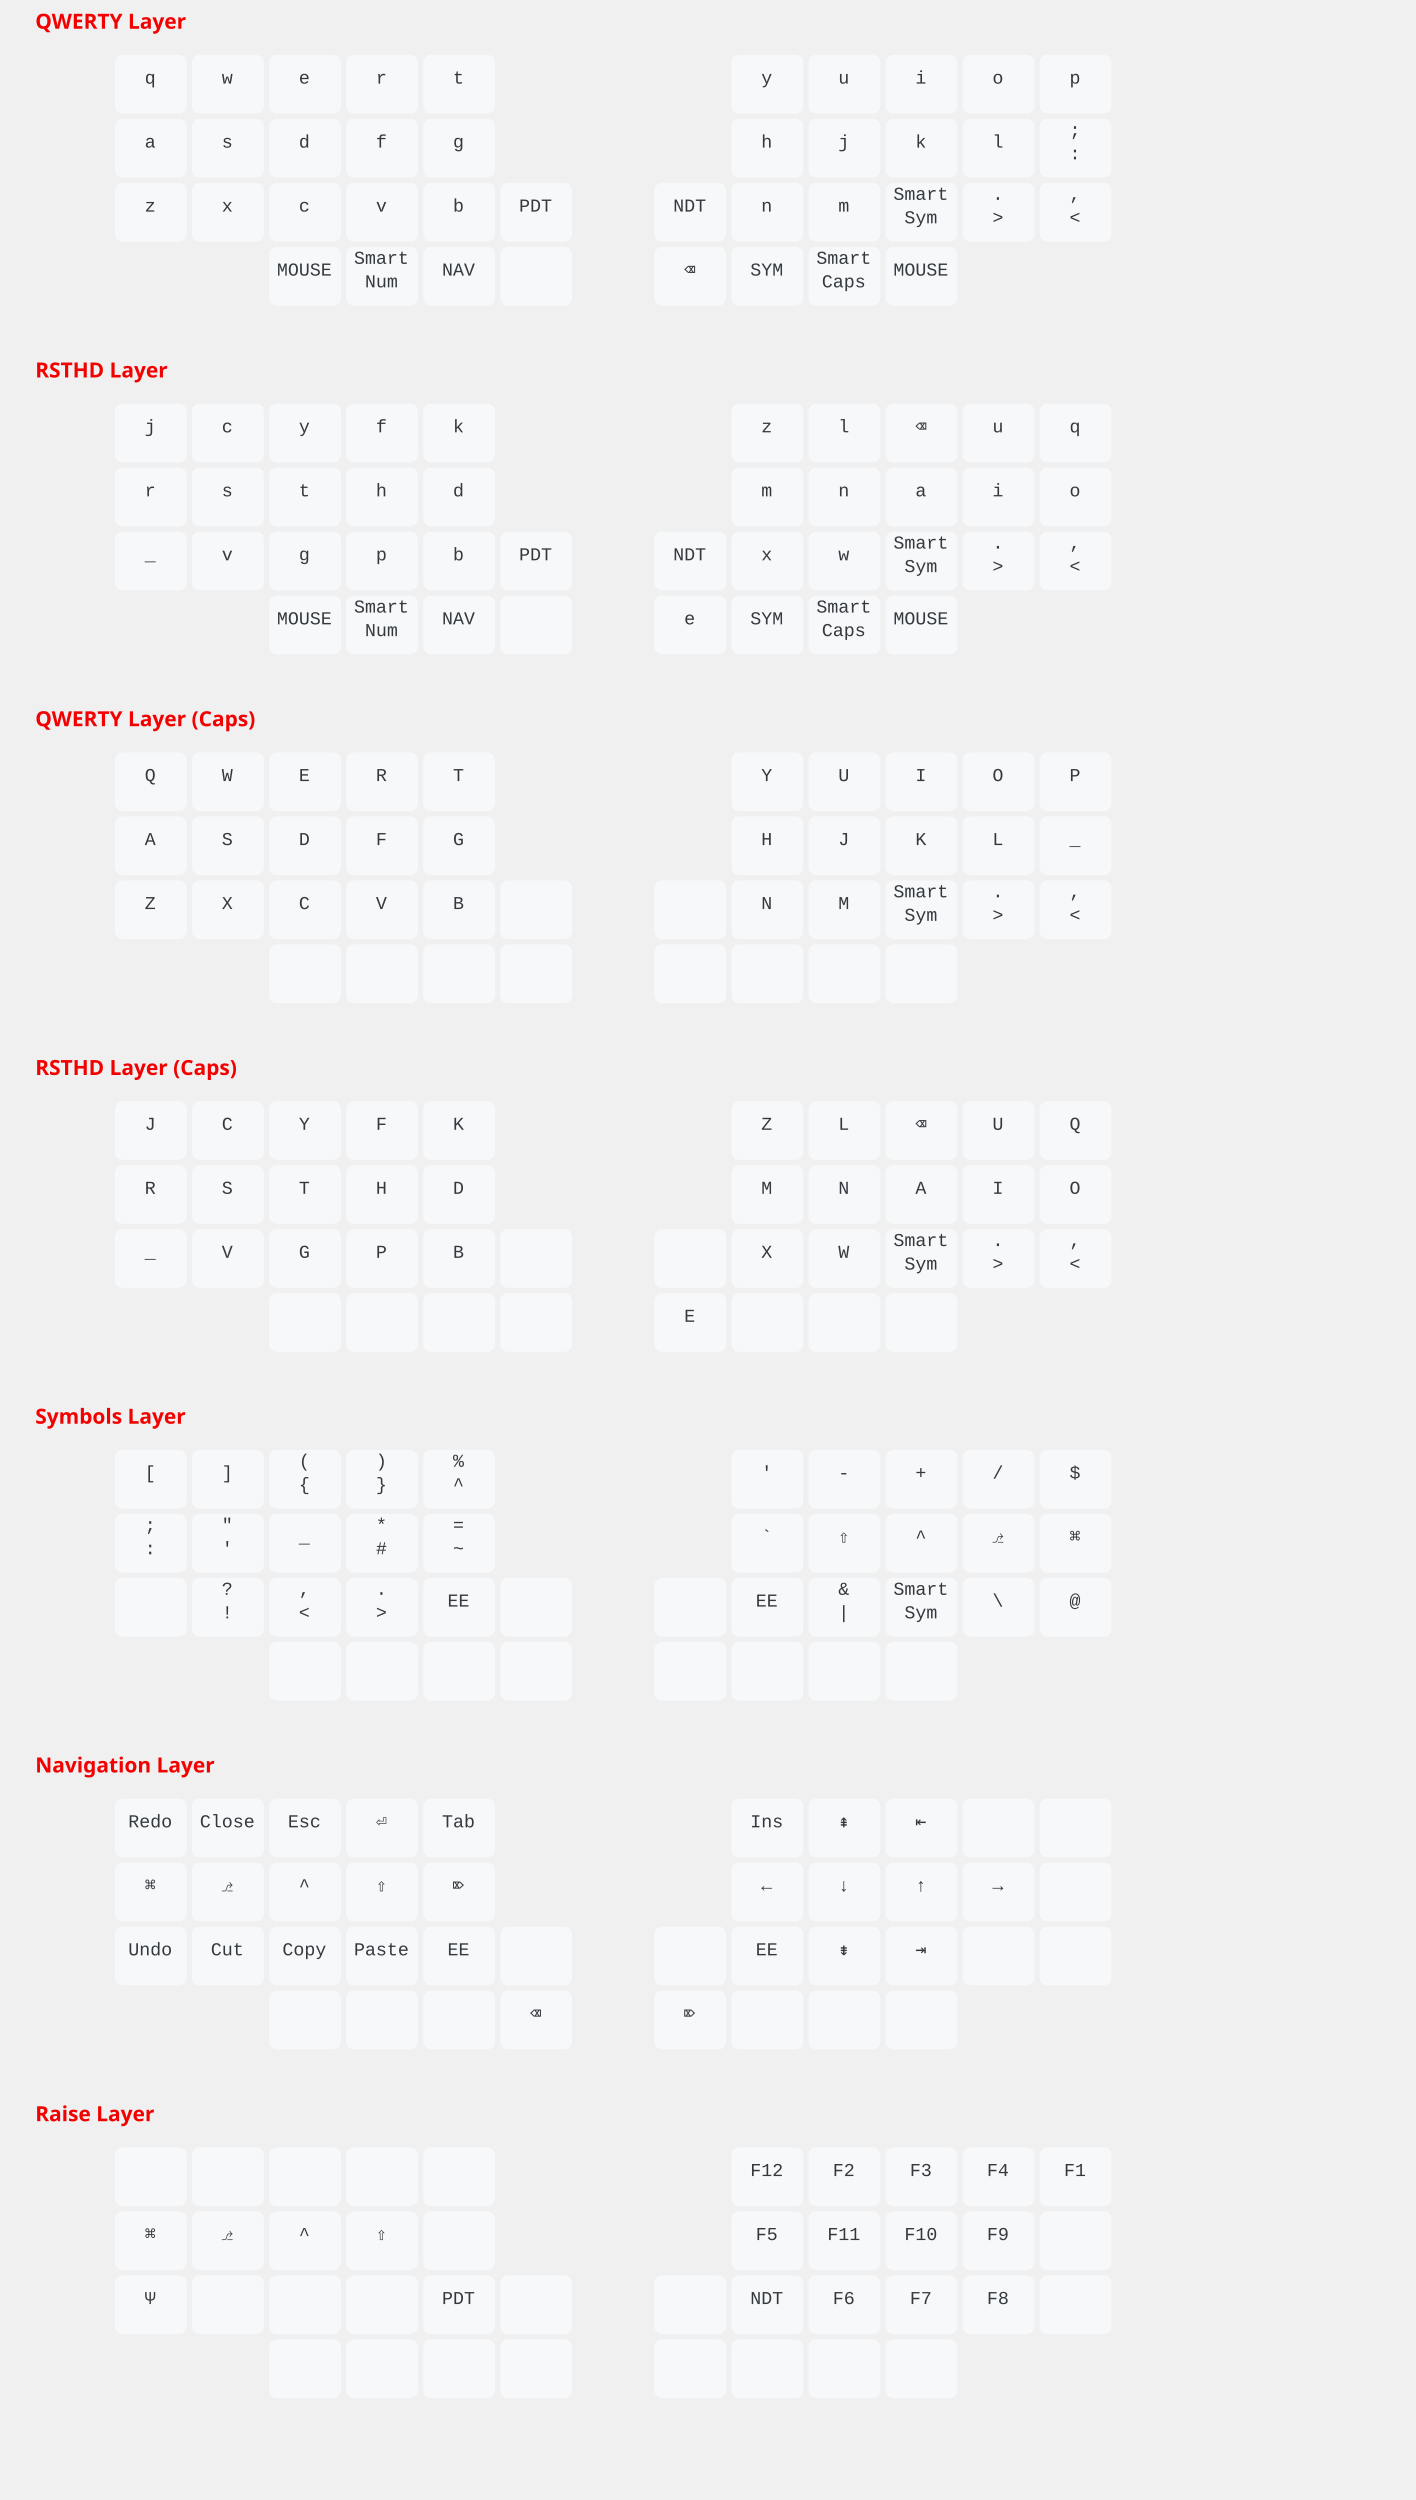
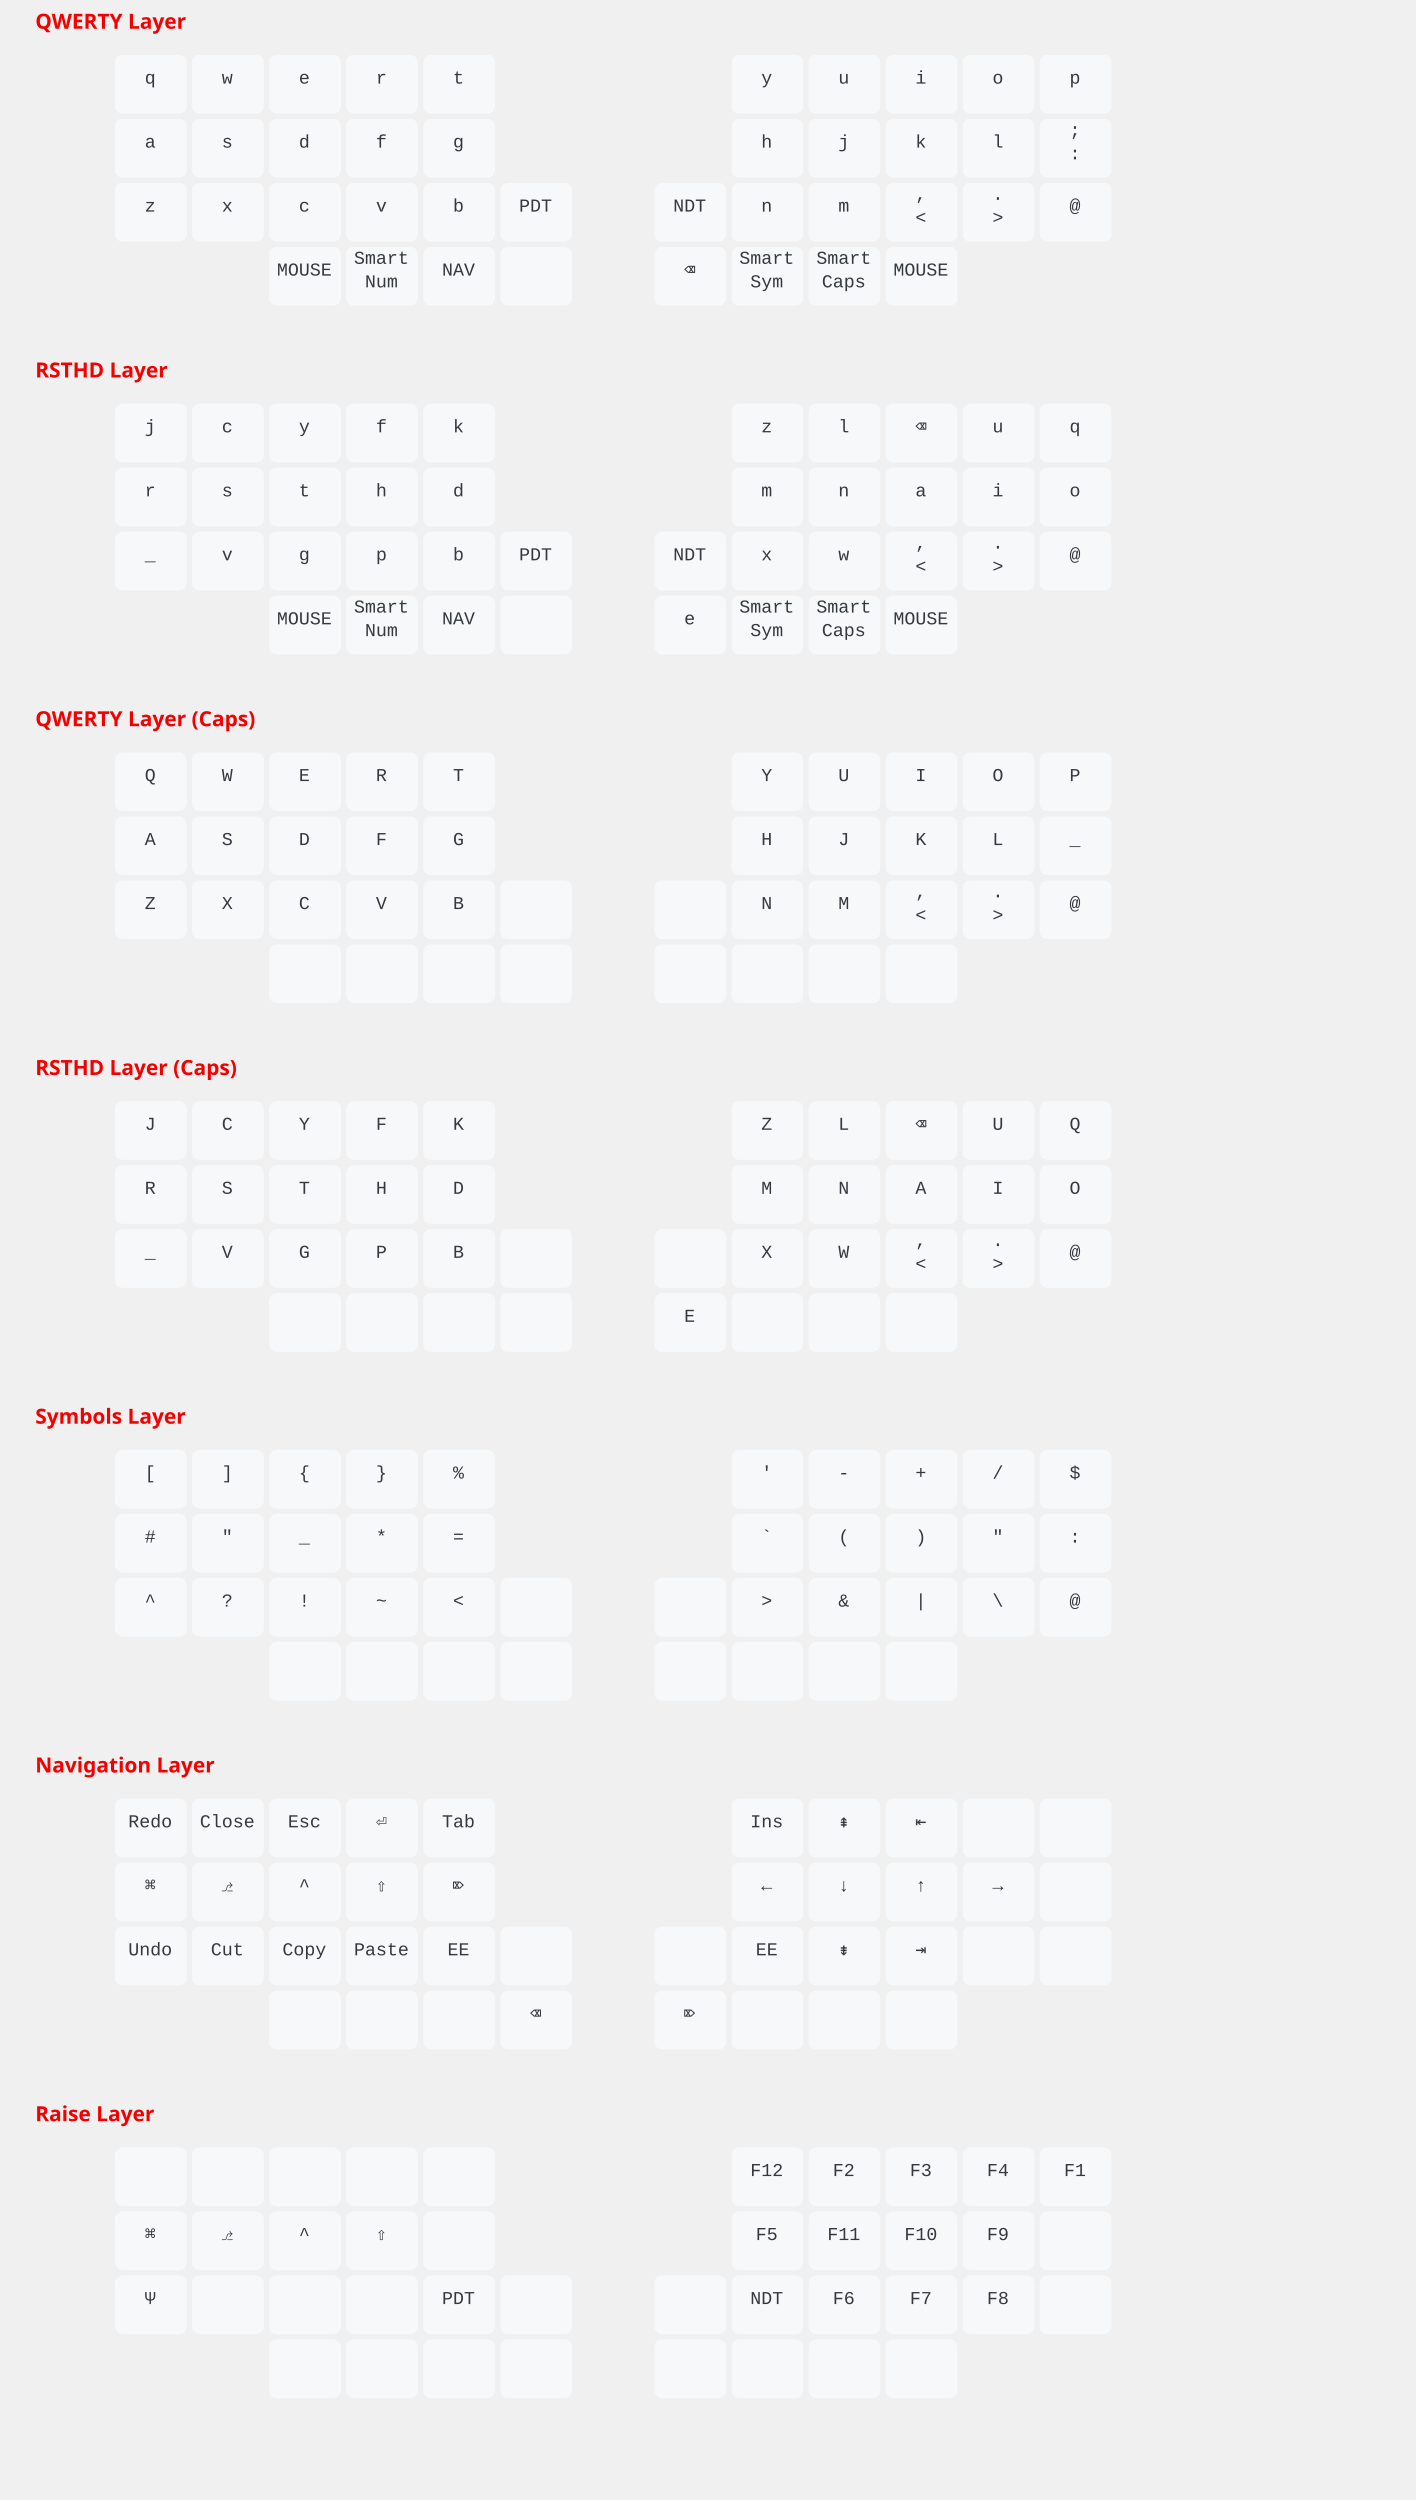
<svg xmlns="http://www.w3.org/2000/svg" width="1084" height="1914" viewBox="0 0 1084 1914">
  <style>

    svg {
        font-family: SFMono-Regular,Consolas,Liberation Mono,Menlo,monospace;
        font-size: 14px;
        font-kerning: normal;
        text-rendering: optimizeLegibility;
        fill: #34393e;
    }

    rect {
        fill: #f6f8fa;
    }

    .layertitle { 
		font: bold 16px sans-serif; 
		fill: #F30000; 
	}

    .green {
        fill: #fdd;
    }

    .green {
        fill: #dfd;
    }

    .purple {
        fill: #ddf;
    }

    .yellow {
        fill: #ffd;
    }

    .blue {
        fill: #dff;
    }

    .pink {
        fill: #fdf;
    }

    .grey {
        fill: #ddd;
    }

    .red {
        fill: #fdd;
    }

    .none {
        fill: #fff;
        fill-opacity: 0.0;
    }

</style>
  <text x="27" y="22" text-anchor="left" class="layertitle">QWERTY Layer</text>
  <rect x="88" y="42" width="55" height="45" rx="6" ry="6" class="" />
  <text x="115" y="64" text-anchor="middle" class="key-text">q</text>
  <rect x="147" y="42" width="55" height="45" rx="6" ry="6" class="" />
  <text x="174" y="64" text-anchor="middle" class="key-text">w</text>
  <rect x="206" y="42" width="55" height="45" rx="6" ry="6" class="" />
  <text x="233" y="64" text-anchor="middle" class="key-text">e</text>
  <rect x="265" y="42" width="55" height="45" rx="6" ry="6" class="" />
  <text x="292" y="64" text-anchor="middle" class="key-text">r</text>
  <rect x="324" y="42" width="55" height="45" rx="6" ry="6" class="" />
  <text x="351" y="64" text-anchor="middle" class="key-text">t</text>
  <rect x="560" y="42" width="55" height="45" rx="6" ry="6" class="" />
  <text x="587" y="64" text-anchor="middle" class="key-text">y</text>
  <rect x="619" y="42" width="55" height="45" rx="6" ry="6" class="" />
  <text x="646" y="64" text-anchor="middle" class="key-text">u</text>
  <rect x="678" y="42" width="55" height="45" rx="6" ry="6" class="" />
  <text x="705" y="64" text-anchor="middle" class="key-text">i</text>
  <rect x="737" y="42" width="55" height="45" rx="6" ry="6" class="" />
  <text x="764" y="64" text-anchor="middle" class="key-text">o</text>
  <rect x="796" y="42" width="55" height="45" rx="6" ry="6" class="" />
  <text x="823" y="64" text-anchor="middle" class="key-text">p</text>
  <rect x="88" y="91" width="55" height="45" rx="6" ry="6" class="" />
  <text x="115" y="113" text-anchor="middle" class="key-text">a</text>
  <rect x="147" y="91" width="55" height="45" rx="6" ry="6" class="" />
  <text x="174" y="113" text-anchor="middle" class="key-text">s</text>
  <rect x="206" y="91" width="55" height="45" rx="6" ry="6" class="" />
  <text x="233" y="113" text-anchor="middle" class="key-text">d</text>
  <rect x="265" y="91" width="55" height="45" rx="6" ry="6" class="" />
  <text x="292" y="113" text-anchor="middle" class="key-text">f</text>
  <rect x="324" y="91" width="55" height="45" rx="6" ry="6" class="" />
  <text x="351" y="113" text-anchor="middle" class="key-text">g</text>
  <rect x="560" y="91" width="55" height="45" rx="6" ry="6" class="" />
  <text x="587" y="113" text-anchor="middle" class="key-text">h</text>
  <rect x="619" y="91" width="55" height="45" rx="6" ry="6" class="" />
  <text x="646" y="113" text-anchor="middle" class="key-text">j</text>
  <rect x="678" y="91" width="55" height="45" rx="6" ry="6" class="" />
  <text x="705" y="113" text-anchor="middle" class="key-text">k</text>
  <rect x="737" y="91" width="55" height="45" rx="6" ry="6" class="" />
  <text x="764" y="113" text-anchor="middle" class="key-text">l</text>
  <rect x="796" y="91" width="55" height="45" rx="6" ry="6" class="" />
  <text x="823" y="104" text-anchor="middle" class="key-text">;</text>
  <text x="823" y="122" text-anchor="middle" class="key-text">:</text>
  <rect x="88" y="140" width="55" height="45" rx="6" ry="6" class="" />
  <text x="115" y="162" text-anchor="middle" class="key-text">z</text>
  <rect x="147" y="140" width="55" height="45" rx="6" ry="6" class="" />
  <text x="174" y="162" text-anchor="middle" class="key-text">x</text>
  <rect x="206" y="140" width="55" height="45" rx="6" ry="6" class="" />
  <text x="233" y="162" text-anchor="middle" class="key-text">c</text>
  <rect x="265" y="140" width="55" height="45" rx="6" ry="6" class="" />
  <text x="292" y="162" text-anchor="middle" class="key-text">v</text>
  <rect x="324" y="140" width="55" height="45" rx="6" ry="6" class="" />
  <text x="351" y="162" text-anchor="middle" class="key-text">b</text>
  <rect x="383" y="140" width="55" height="45" rx="6" ry="6" class="" />
  <text x="410" y="162" text-anchor="middle" class="key-text">PDT</text>
  <rect x="501" y="140" width="55" height="45" rx="6" ry="6" class="" />
  <text x="528" y="162" text-anchor="middle" class="key-text">NDT</text>
  <rect x="560" y="140" width="55" height="45" rx="6" ry="6" class="" />
  <text x="587" y="162" text-anchor="middle" class="key-text">n</text>
  <rect x="619" y="140" width="55" height="45" rx="6" ry="6" class="" />
  <text x="646" y="162" text-anchor="middle" class="key-text">m</text>
  <rect x="678" y="140" width="55" height="45" rx="6" ry="6" class="" />
-   <text x="705" y="153" text-anchor="middle" class="key-text">Smart</text>
-   <text x="705" y="171" text-anchor="middle" class="key-text">Sym</text>
+   <text x="705" y="153" text-anchor="middle" class="key-text">,</text>
+   <text x="705" y="171" text-anchor="middle" class="key-text">&lt;</text>
  <rect x="737" y="140" width="55" height="45" rx="6" ry="6" class="" />
  <text x="764" y="153" text-anchor="middle" class="key-text">.</text>
  <text x="764" y="171" text-anchor="middle" class="key-text">&gt;</text>
  <rect x="796" y="140" width="55" height="45" rx="6" ry="6" class="" />
-   <text x="823" y="153" text-anchor="middle" class="key-text">,</text>
-   <text x="823" y="171" text-anchor="middle" class="key-text">&lt;</text>
+   <text x="823" y="162" text-anchor="middle" class="key-text">@</text>
  <rect x="206" y="189" width="55" height="45" rx="6" ry="6" class="" />
  <text x="233" y="211" text-anchor="middle" class="key-text">MOUSE</text>
  <rect x="265" y="189" width="55" height="45" rx="6" ry="6" class="" />
  <text x="292" y="202" text-anchor="middle" class="key-text">Smart</text>
  <text x="292" y="220" text-anchor="middle" class="key-text">Num</text>
  <rect x="324" y="189" width="55" height="45" rx="6" ry="6" class="" />
  <text x="351" y="211" text-anchor="middle" class="key-text">NAV</text>
  <rect x="383" y="189" width="55" height="45" rx="6" ry="6" class="" />
  <text x="410" y="211" text-anchor="middle" class="key-text" />
  <rect x="501" y="189" width="55" height="45" rx="6" ry="6" class="" />
  <text x="528" y="211" text-anchor="middle" class="key-text">⌫</text>
  <rect x="560" y="189" width="55" height="45" rx="6" ry="6" class="" />
-   <text x="587" y="211" text-anchor="middle" class="key-text">SYM</text>
+   <text x="587" y="202" text-anchor="middle" class="key-text">Smart</text>
+   <text x="587" y="220" text-anchor="middle" class="key-text">Sym</text>
  <rect x="619" y="189" width="55" height="45" rx="6" ry="6" class="" />
  <text x="646" y="202" text-anchor="middle" class="key-text">Smart</text>
  <text x="646" y="220" text-anchor="middle" class="key-text">Caps</text>
  <rect x="678" y="189" width="55" height="45" rx="6" ry="6" class="" />
  <text x="705" y="211" text-anchor="middle" class="key-text">MOUSE</text>
  <text x="27" y="289" text-anchor="left" class="layertitle">RSTHD Layer</text>
  <rect x="88" y="309" width="55" height="45" rx="6" ry="6" class="" />
  <text x="115" y="331" text-anchor="middle" class="key-text">j</text>
  <rect x="147" y="309" width="55" height="45" rx="6" ry="6" class="" />
  <text x="174" y="331" text-anchor="middle" class="key-text">c</text>
  <rect x="206" y="309" width="55" height="45" rx="6" ry="6" class="" />
  <text x="233" y="331" text-anchor="middle" class="key-text">y</text>
  <rect x="265" y="309" width="55" height="45" rx="6" ry="6" class="" />
  <text x="292" y="331" text-anchor="middle" class="key-text">f</text>
  <rect x="324" y="309" width="55" height="45" rx="6" ry="6" class="" />
  <text x="351" y="331" text-anchor="middle" class="key-text">k</text>
  <rect x="560" y="309" width="55" height="45" rx="6" ry="6" class="" />
  <text x="587" y="331" text-anchor="middle" class="key-text">z</text>
  <rect x="619" y="309" width="55" height="45" rx="6" ry="6" class="" />
  <text x="646" y="331" text-anchor="middle" class="key-text">l</text>
  <rect x="678" y="309" width="55" height="45" rx="6" ry="6" class="" />
  <text x="705" y="331" text-anchor="middle" class="key-text">⌫</text>
  <rect x="737" y="309" width="55" height="45" rx="6" ry="6" class="" />
  <text x="764" y="331" text-anchor="middle" class="key-text">u</text>
  <rect x="796" y="309" width="55" height="45" rx="6" ry="6" class="" />
  <text x="823" y="331" text-anchor="middle" class="key-text">q</text>
  <rect x="88" y="358" width="55" height="45" rx="6" ry="6" class="" />
  <text x="115" y="380" text-anchor="middle" class="key-text">r</text>
  <rect x="147" y="358" width="55" height="45" rx="6" ry="6" class="" />
  <text x="174" y="380" text-anchor="middle" class="key-text">s</text>
  <rect x="206" y="358" width="55" height="45" rx="6" ry="6" class="" />
  <text x="233" y="380" text-anchor="middle" class="key-text">t</text>
  <rect x="265" y="358" width="55" height="45" rx="6" ry="6" class="" />
  <text x="292" y="380" text-anchor="middle" class="key-text">h</text>
  <rect x="324" y="358" width="55" height="45" rx="6" ry="6" class="" />
  <text x="351" y="380" text-anchor="middle" class="key-text">d</text>
  <rect x="560" y="358" width="55" height="45" rx="6" ry="6" class="" />
  <text x="587" y="380" text-anchor="middle" class="key-text">m</text>
  <rect x="619" y="358" width="55" height="45" rx="6" ry="6" class="" />
  <text x="646" y="380" text-anchor="middle" class="key-text">n</text>
  <rect x="678" y="358" width="55" height="45" rx="6" ry="6" class="" />
  <text x="705" y="380" text-anchor="middle" class="key-text">a</text>
  <rect x="737" y="358" width="55" height="45" rx="6" ry="6" class="" />
  <text x="764" y="380" text-anchor="middle" class="key-text">i</text>
  <rect x="796" y="358" width="55" height="45" rx="6" ry="6" class="" />
  <text x="823" y="380" text-anchor="middle" class="key-text">o</text>
  <rect x="88" y="407" width="55" height="45" rx="6" ry="6" class="" />
  <text x="115" y="429" text-anchor="middle" class="key-text">_</text>
  <rect x="147" y="407" width="55" height="45" rx="6" ry="6" class="" />
  <text x="174" y="429" text-anchor="middle" class="key-text">v</text>
  <rect x="206" y="407" width="55" height="45" rx="6" ry="6" class="" />
  <text x="233" y="429" text-anchor="middle" class="key-text">g</text>
  <rect x="265" y="407" width="55" height="45" rx="6" ry="6" class="" />
  <text x="292" y="429" text-anchor="middle" class="key-text">p</text>
  <rect x="324" y="407" width="55" height="45" rx="6" ry="6" class="" />
  <text x="351" y="429" text-anchor="middle" class="key-text">b</text>
  <rect x="383" y="407" width="55" height="45" rx="6" ry="6" class="" />
  <text x="410" y="429" text-anchor="middle" class="key-text">PDT</text>
  <rect x="501" y="407" width="55" height="45" rx="6" ry="6" class="" />
  <text x="528" y="429" text-anchor="middle" class="key-text">NDT</text>
  <rect x="560" y="407" width="55" height="45" rx="6" ry="6" class="" />
  <text x="587" y="429" text-anchor="middle" class="key-text">x</text>
  <rect x="619" y="407" width="55" height="45" rx="6" ry="6" class="" />
  <text x="646" y="429" text-anchor="middle" class="key-text">w</text>
  <rect x="678" y="407" width="55" height="45" rx="6" ry="6" class="" />
-   <text x="705" y="420" text-anchor="middle" class="key-text">Smart</text>
-   <text x="705" y="438" text-anchor="middle" class="key-text">Sym</text>
+   <text x="705" y="420" text-anchor="middle" class="key-text">,</text>
+   <text x="705" y="438" text-anchor="middle" class="key-text">&lt;</text>
  <rect x="737" y="407" width="55" height="45" rx="6" ry="6" class="" />
  <text x="764" y="420" text-anchor="middle" class="key-text">.</text>
  <text x="764" y="438" text-anchor="middle" class="key-text">&gt;</text>
  <rect x="796" y="407" width="55" height="45" rx="6" ry="6" class="" />
-   <text x="823" y="420" text-anchor="middle" class="key-text">,</text>
-   <text x="823" y="438" text-anchor="middle" class="key-text">&lt;</text>
+   <text x="823" y="429" text-anchor="middle" class="key-text">@</text>
  <rect x="206" y="456" width="55" height="45" rx="6" ry="6" class="" />
  <text x="233" y="478" text-anchor="middle" class="key-text">MOUSE</text>
  <rect x="265" y="456" width="55" height="45" rx="6" ry="6" class="" />
  <text x="292" y="469" text-anchor="middle" class="key-text">Smart</text>
  <text x="292" y="487" text-anchor="middle" class="key-text">Num</text>
  <rect x="324" y="456" width="55" height="45" rx="6" ry="6" class="" />
  <text x="351" y="478" text-anchor="middle" class="key-text">NAV</text>
  <rect x="383" y="456" width="55" height="45" rx="6" ry="6" class="" />
  <text x="410" y="478" text-anchor="middle" class="key-text" />
  <rect x="501" y="456" width="55" height="45" rx="6" ry="6" class="" />
  <text x="528" y="478" text-anchor="middle" class="key-text">e</text>
  <rect x="560" y="456" width="55" height="45" rx="6" ry="6" class="" />
-   <text x="587" y="478" text-anchor="middle" class="key-text">SYM</text>
+   <text x="587" y="469" text-anchor="middle" class="key-text">Smart</text>
+   <text x="587" y="487" text-anchor="middle" class="key-text">Sym</text>
  <rect x="619" y="456" width="55" height="45" rx="6" ry="6" class="" />
  <text x="646" y="469" text-anchor="middle" class="key-text">Smart</text>
  <text x="646" y="487" text-anchor="middle" class="key-text">Caps</text>
  <rect x="678" y="456" width="55" height="45" rx="6" ry="6" class="" />
  <text x="705" y="478" text-anchor="middle" class="key-text">MOUSE</text>
  <text x="27" y="556" text-anchor="left" class="layertitle">QWERTY Layer (Caps)</text>
  <rect x="88" y="576" width="55" height="45" rx="6" ry="6" class="" />
  <text x="115" y="598" text-anchor="middle" class="key-text">Q</text>
  <rect x="147" y="576" width="55" height="45" rx="6" ry="6" class="" />
  <text x="174" y="598" text-anchor="middle" class="key-text">W</text>
  <rect x="206" y="576" width="55" height="45" rx="6" ry="6" class="" />
  <text x="233" y="598" text-anchor="middle" class="key-text">E</text>
  <rect x="265" y="576" width="55" height="45" rx="6" ry="6" class="" />
  <text x="292" y="598" text-anchor="middle" class="key-text">R</text>
  <rect x="324" y="576" width="55" height="45" rx="6" ry="6" class="" />
  <text x="351" y="598" text-anchor="middle" class="key-text">T</text>
  <rect x="560" y="576" width="55" height="45" rx="6" ry="6" class="" />
  <text x="587" y="598" text-anchor="middle" class="key-text">Y</text>
  <rect x="619" y="576" width="55" height="45" rx="6" ry="6" class="" />
  <text x="646" y="598" text-anchor="middle" class="key-text">U</text>
  <rect x="678" y="576" width="55" height="45" rx="6" ry="6" class="" />
  <text x="705" y="598" text-anchor="middle" class="key-text">I</text>
  <rect x="737" y="576" width="55" height="45" rx="6" ry="6" class="" />
  <text x="764" y="598" text-anchor="middle" class="key-text">O</text>
  <rect x="796" y="576" width="55" height="45" rx="6" ry="6" class="" />
  <text x="823" y="598" text-anchor="middle" class="key-text">P</text>
  <rect x="88" y="625" width="55" height="45" rx="6" ry="6" class="" />
  <text x="115" y="647" text-anchor="middle" class="key-text">A</text>
  <rect x="147" y="625" width="55" height="45" rx="6" ry="6" class="" />
  <text x="174" y="647" text-anchor="middle" class="key-text">S</text>
  <rect x="206" y="625" width="55" height="45" rx="6" ry="6" class="" />
  <text x="233" y="647" text-anchor="middle" class="key-text">D</text>
  <rect x="265" y="625" width="55" height="45" rx="6" ry="6" class="" />
  <text x="292" y="647" text-anchor="middle" class="key-text">F</text>
  <rect x="324" y="625" width="55" height="45" rx="6" ry="6" class="" />
  <text x="351" y="647" text-anchor="middle" class="key-text">G</text>
  <rect x="560" y="625" width="55" height="45" rx="6" ry="6" class="" />
  <text x="587" y="647" text-anchor="middle" class="key-text">H</text>
  <rect x="619" y="625" width="55" height="45" rx="6" ry="6" class="" />
  <text x="646" y="647" text-anchor="middle" class="key-text">J</text>
  <rect x="678" y="625" width="55" height="45" rx="6" ry="6" class="" />
  <text x="705" y="647" text-anchor="middle" class="key-text">K</text>
  <rect x="737" y="625" width="55" height="45" rx="6" ry="6" class="" />
  <text x="764" y="647" text-anchor="middle" class="key-text">L</text>
  <rect x="796" y="625" width="55" height="45" rx="6" ry="6" class="" />
  <text x="823" y="647" text-anchor="middle" class="key-text">_</text>
  <rect x="88" y="674" width="55" height="45" rx="6" ry="6" class="" />
  <text x="115" y="696" text-anchor="middle" class="key-text">Z</text>
  <rect x="147" y="674" width="55" height="45" rx="6" ry="6" class="" />
  <text x="174" y="696" text-anchor="middle" class="key-text">X</text>
  <rect x="206" y="674" width="55" height="45" rx="6" ry="6" class="" />
  <text x="233" y="696" text-anchor="middle" class="key-text">C</text>
  <rect x="265" y="674" width="55" height="45" rx="6" ry="6" class="" />
  <text x="292" y="696" text-anchor="middle" class="key-text">V</text>
  <rect x="324" y="674" width="55" height="45" rx="6" ry="6" class="" />
  <text x="351" y="696" text-anchor="middle" class="key-text">B</text>
  <rect x="383" y="674" width="55" height="45" rx="6" ry="6" class="" />
  <text x="410" y="696" text-anchor="middle" class="key-text" />
  <rect x="501" y="674" width="55" height="45" rx="6" ry="6" class="" />
  <text x="528" y="696" text-anchor="middle" class="key-text" />
  <rect x="560" y="674" width="55" height="45" rx="6" ry="6" class="" />
  <text x="587" y="696" text-anchor="middle" class="key-text">N</text>
  <rect x="619" y="674" width="55" height="45" rx="6" ry="6" class="" />
  <text x="646" y="696" text-anchor="middle" class="key-text">M</text>
  <rect x="678" y="674" width="55" height="45" rx="6" ry="6" class="" />
-   <text x="705" y="687" text-anchor="middle" class="key-text">Smart</text>
-   <text x="705" y="705" text-anchor="middle" class="key-text">Sym</text>
+   <text x="705" y="687" text-anchor="middle" class="key-text">,</text>
+   <text x="705" y="705" text-anchor="middle" class="key-text">&lt;</text>
  <rect x="737" y="674" width="55" height="45" rx="6" ry="6" class="" />
  <text x="764" y="687" text-anchor="middle" class="key-text">.</text>
  <text x="764" y="705" text-anchor="middle" class="key-text">&gt;</text>
  <rect x="796" y="674" width="55" height="45" rx="6" ry="6" class="" />
-   <text x="823" y="687" text-anchor="middle" class="key-text">,</text>
-   <text x="823" y="705" text-anchor="middle" class="key-text">&lt;</text>
+   <text x="823" y="696" text-anchor="middle" class="key-text">@</text>
  <rect x="206" y="723" width="55" height="45" rx="6" ry="6" class="" />
  <text x="233" y="745" text-anchor="middle" class="key-text" />
  <rect x="265" y="723" width="55" height="45" rx="6" ry="6" class="" />
  <text x="292" y="745" text-anchor="middle" class="key-text" />
  <rect x="324" y="723" width="55" height="45" rx="6" ry="6" class="" />
  <text x="351" y="745" text-anchor="middle" class="key-text" />
  <rect x="383" y="723" width="55" height="45" rx="6" ry="6" class="" />
  <text x="410" y="745" text-anchor="middle" class="key-text" />
  <rect x="501" y="723" width="55" height="45" rx="6" ry="6" class="" />
  <text x="528" y="745" text-anchor="middle" class="key-text" />
  <rect x="560" y="723" width="55" height="45" rx="6" ry="6" class="" />
  <text x="587" y="745" text-anchor="middle" class="key-text" />
  <rect x="619" y="723" width="55" height="45" rx="6" ry="6" class="" />
  <text x="646" y="745" text-anchor="middle" class="key-text" />
  <rect x="678" y="723" width="55" height="45" rx="6" ry="6" class="" />
  <text x="705" y="745" text-anchor="middle" class="key-text" />
  <text x="27" y="823" text-anchor="left" class="layertitle">RSTHD Layer (Caps)</text>
  <rect x="88" y="843" width="55" height="45" rx="6" ry="6" class="" />
  <text x="115" y="865" text-anchor="middle" class="key-text">J</text>
  <rect x="147" y="843" width="55" height="45" rx="6" ry="6" class="" />
  <text x="174" y="865" text-anchor="middle" class="key-text">C</text>
  <rect x="206" y="843" width="55" height="45" rx="6" ry="6" class="" />
  <text x="233" y="865" text-anchor="middle" class="key-text">Y</text>
  <rect x="265" y="843" width="55" height="45" rx="6" ry="6" class="" />
  <text x="292" y="865" text-anchor="middle" class="key-text">F</text>
  <rect x="324" y="843" width="55" height="45" rx="6" ry="6" class="" />
  <text x="351" y="865" text-anchor="middle" class="key-text">K</text>
  <rect x="560" y="843" width="55" height="45" rx="6" ry="6" class="" />
  <text x="587" y="865" text-anchor="middle" class="key-text">Z</text>
  <rect x="619" y="843" width="55" height="45" rx="6" ry="6" class="" />
  <text x="646" y="865" text-anchor="middle" class="key-text">L</text>
  <rect x="678" y="843" width="55" height="45" rx="6" ry="6" class="" />
  <text x="705" y="865" text-anchor="middle" class="key-text">⌫</text>
  <rect x="737" y="843" width="55" height="45" rx="6" ry="6" class="" />
  <text x="764" y="865" text-anchor="middle" class="key-text">U</text>
  <rect x="796" y="843" width="55" height="45" rx="6" ry="6" class="" />
  <text x="823" y="865" text-anchor="middle" class="key-text">Q</text>
  <rect x="88" y="892" width="55" height="45" rx="6" ry="6" class="" />
  <text x="115" y="914" text-anchor="middle" class="key-text">R</text>
  <rect x="147" y="892" width="55" height="45" rx="6" ry="6" class="" />
  <text x="174" y="914" text-anchor="middle" class="key-text">S</text>
  <rect x="206" y="892" width="55" height="45" rx="6" ry="6" class="" />
  <text x="233" y="914" text-anchor="middle" class="key-text">T</text>
  <rect x="265" y="892" width="55" height="45" rx="6" ry="6" class="" />
  <text x="292" y="914" text-anchor="middle" class="key-text">H</text>
  <rect x="324" y="892" width="55" height="45" rx="6" ry="6" class="" />
  <text x="351" y="914" text-anchor="middle" class="key-text">D</text>
  <rect x="560" y="892" width="55" height="45" rx="6" ry="6" class="" />
  <text x="587" y="914" text-anchor="middle" class="key-text">M</text>
  <rect x="619" y="892" width="55" height="45" rx="6" ry="6" class="" />
  <text x="646" y="914" text-anchor="middle" class="key-text">N</text>
  <rect x="678" y="892" width="55" height="45" rx="6" ry="6" class="" />
  <text x="705" y="914" text-anchor="middle" class="key-text">A</text>
  <rect x="737" y="892" width="55" height="45" rx="6" ry="6" class="" />
  <text x="764" y="914" text-anchor="middle" class="key-text">I</text>
  <rect x="796" y="892" width="55" height="45" rx="6" ry="6" class="" />
  <text x="823" y="914" text-anchor="middle" class="key-text">O</text>
  <rect x="88" y="941" width="55" height="45" rx="6" ry="6" class="" />
  <text x="115" y="963" text-anchor="middle" class="key-text">_</text>
  <rect x="147" y="941" width="55" height="45" rx="6" ry="6" class="" />
  <text x="174" y="963" text-anchor="middle" class="key-text">V</text>
  <rect x="206" y="941" width="55" height="45" rx="6" ry="6" class="" />
  <text x="233" y="963" text-anchor="middle" class="key-text">G</text>
  <rect x="265" y="941" width="55" height="45" rx="6" ry="6" class="" />
  <text x="292" y="963" text-anchor="middle" class="key-text">P</text>
  <rect x="324" y="941" width="55" height="45" rx="6" ry="6" class="" />
  <text x="351" y="963" text-anchor="middle" class="key-text">B</text>
  <rect x="383" y="941" width="55" height="45" rx="6" ry="6" class="" />
  <text x="410" y="963" text-anchor="middle" class="key-text" />
  <rect x="501" y="941" width="55" height="45" rx="6" ry="6" class="" />
  <text x="528" y="963" text-anchor="middle" class="key-text" />
  <rect x="560" y="941" width="55" height="45" rx="6" ry="6" class="" />
  <text x="587" y="963" text-anchor="middle" class="key-text">X</text>
  <rect x="619" y="941" width="55" height="45" rx="6" ry="6" class="" />
  <text x="646" y="963" text-anchor="middle" class="key-text">W</text>
  <rect x="678" y="941" width="55" height="45" rx="6" ry="6" class="" />
-   <text x="705" y="954" text-anchor="middle" class="key-text">Smart</text>
-   <text x="705" y="972" text-anchor="middle" class="key-text">Sym</text>
+   <text x="705" y="954" text-anchor="middle" class="key-text">,</text>
+   <text x="705" y="972" text-anchor="middle" class="key-text">&lt;</text>
  <rect x="737" y="941" width="55" height="45" rx="6" ry="6" class="" />
  <text x="764" y="954" text-anchor="middle" class="key-text">.</text>
  <text x="764" y="972" text-anchor="middle" class="key-text">&gt;</text>
  <rect x="796" y="941" width="55" height="45" rx="6" ry="6" class="" />
-   <text x="823" y="954" text-anchor="middle" class="key-text">,</text>
-   <text x="823" y="972" text-anchor="middle" class="key-text">&lt;</text>
+   <text x="823" y="963" text-anchor="middle" class="key-text">@</text>
  <rect x="206" y="990" width="55" height="45" rx="6" ry="6" class="" />
  <text x="233" y="1012" text-anchor="middle" class="key-text" />
  <rect x="265" y="990" width="55" height="45" rx="6" ry="6" class="" />
  <text x="292" y="1012" text-anchor="middle" class="key-text" />
  <rect x="324" y="990" width="55" height="45" rx="6" ry="6" class="" />
  <text x="351" y="1012" text-anchor="middle" class="key-text" />
  <rect x="383" y="990" width="55" height="45" rx="6" ry="6" class="" />
  <text x="410" y="1012" text-anchor="middle" class="key-text" />
  <rect x="501" y="990" width="55" height="45" rx="6" ry="6" class="" />
  <text x="528" y="1012" text-anchor="middle" class="key-text">E</text>
  <rect x="560" y="990" width="55" height="45" rx="6" ry="6" class="" />
  <text x="587" y="1012" text-anchor="middle" class="key-text" />
  <rect x="619" y="990" width="55" height="45" rx="6" ry="6" class="" />
  <text x="646" y="1012" text-anchor="middle" class="key-text" />
  <rect x="678" y="990" width="55" height="45" rx="6" ry="6" class="" />
  <text x="705" y="1012" text-anchor="middle" class="key-text" />
  <text x="27" y="1090" text-anchor="left" class="layertitle">Symbols Layer</text>
  <rect x="88" y="1110" width="55" height="45" rx="6" ry="6" class="" />
  <text x="115" y="1132" text-anchor="middle" class="key-text">[</text>
  <rect x="147" y="1110" width="55" height="45" rx="6" ry="6" class="" />
  <text x="174" y="1132" text-anchor="middle" class="key-text">]</text>
  <rect x="206" y="1110" width="55" height="45" rx="6" ry="6" class="" />
-   <text x="233" y="1123" text-anchor="middle" class="key-text">(</text>
-   <text x="233" y="1141" text-anchor="middle" class="key-text">{</text>
+   <text x="233" y="1132" text-anchor="middle" class="key-text">{</text>
  <rect x="265" y="1110" width="55" height="45" rx="6" ry="6" class="" />
-   <text x="292" y="1123" text-anchor="middle" class="key-text">)</text>
-   <text x="292" y="1141" text-anchor="middle" class="key-text">}</text>
+   <text x="292" y="1132" text-anchor="middle" class="key-text">}</text>
  <rect x="324" y="1110" width="55" height="45" rx="6" ry="6" class="" />
-   <text x="351" y="1123" text-anchor="middle" class="key-text">%</text>
-   <text x="351" y="1141" text-anchor="middle" class="key-text">^</text>
+   <text x="351" y="1132" text-anchor="middle" class="key-text">%</text>
  <rect x="560" y="1110" width="55" height="45" rx="6" ry="6" class="" />
  <text x="587" y="1132" text-anchor="middle" class="key-text">'</text>
  <rect x="619" y="1110" width="55" height="45" rx="6" ry="6" class="" />
  <text x="646" y="1132" text-anchor="middle" class="key-text">-</text>
  <rect x="678" y="1110" width="55" height="45" rx="6" ry="6" class="" />
  <text x="705" y="1132" text-anchor="middle" class="key-text">+</text>
  <rect x="737" y="1110" width="55" height="45" rx="6" ry="6" class="" />
  <text x="764" y="1132" text-anchor="middle" class="key-text">/</text>
  <rect x="796" y="1110" width="55" height="45" rx="6" ry="6" class="" />
  <text x="823" y="1132" text-anchor="middle" class="key-text">$</text>
  <rect x="88" y="1159" width="55" height="45" rx="6" ry="6" class="" />
-   <text x="115" y="1172" text-anchor="middle" class="key-text">;</text>
-   <text x="115" y="1190" text-anchor="middle" class="key-text">:</text>
+   <text x="115" y="1181" text-anchor="middle" class="key-text">#</text>
  <rect x="147" y="1159" width="55" height="45" rx="6" ry="6" class="" />
-   <text x="174" y="1172" text-anchor="middle" class="key-text">"</text>
-   <text x="174" y="1190" text-anchor="middle" class="key-text">'</text>
+   <text x="174" y="1181" text-anchor="middle" class="key-text">"</text>
  <rect x="206" y="1159" width="55" height="45" rx="6" ry="6" class="" />
  <text x="233" y="1181" text-anchor="middle" class="key-text">_</text>
  <rect x="265" y="1159" width="55" height="45" rx="6" ry="6" class="" />
-   <text x="292" y="1172" text-anchor="middle" class="key-text">*</text>
-   <text x="292" y="1190" text-anchor="middle" class="key-text">#</text>
+   <text x="292" y="1181" text-anchor="middle" class="key-text">*</text>
  <rect x="324" y="1159" width="55" height="45" rx="6" ry="6" class="" />
-   <text x="351" y="1172" text-anchor="middle" class="key-text">=</text>
-   <text x="351" y="1190" text-anchor="middle" class="key-text">~</text>
+   <text x="351" y="1181" text-anchor="middle" class="key-text">=</text>
  <rect x="560" y="1159" width="55" height="45" rx="6" ry="6" class="" />
  <text x="587" y="1181" text-anchor="middle" class="key-text">`</text>
  <rect x="619" y="1159" width="55" height="45" rx="6" ry="6" class="" />
-   <text x="646" y="1181" text-anchor="middle" class="key-text">⇧</text>
+   <text x="646" y="1181" text-anchor="middle" class="key-text">(</text>
  <rect x="678" y="1159" width="55" height="45" rx="6" ry="6" class="" />
-   <text x="705" y="1181" text-anchor="middle" class="key-text">^</text>
+   <text x="705" y="1181" text-anchor="middle" class="key-text">)</text>
  <rect x="737" y="1159" width="55" height="45" rx="6" ry="6" class="" />
-   <text x="764" y="1181" text-anchor="middle" class="key-text">⎇</text>
+   <text x="764" y="1181" text-anchor="middle" class="key-text">"</text>
  <rect x="796" y="1159" width="55" height="45" rx="6" ry="6" class="" />
-   <text x="823" y="1181" text-anchor="middle" class="key-text">⌘</text>
+   <text x="823" y="1181" text-anchor="middle" class="key-text">:</text>
  <rect x="88" y="1208" width="55" height="45" rx="6" ry="6" class="" />
-   <text x="115" y="1230" text-anchor="middle" class="key-text" />
+   <text x="115" y="1230" text-anchor="middle" class="key-text">^</text>
  <rect x="147" y="1208" width="55" height="45" rx="6" ry="6" class="" />
-   <text x="174" y="1221" text-anchor="middle" class="key-text">?</text>
-   <text x="174" y="1239" text-anchor="middle" class="key-text">!</text>
+   <text x="174" y="1230" text-anchor="middle" class="key-text">?</text>
  <rect x="206" y="1208" width="55" height="45" rx="6" ry="6" class="" />
-   <text x="233" y="1221" text-anchor="middle" class="key-text">,</text>
-   <text x="233" y="1239" text-anchor="middle" class="key-text">&lt;</text>
+   <text x="233" y="1230" text-anchor="middle" class="key-text">!</text>
  <rect x="265" y="1208" width="55" height="45" rx="6" ry="6" class="" />
-   <text x="292" y="1221" text-anchor="middle" class="key-text">.</text>
-   <text x="292" y="1239" text-anchor="middle" class="key-text">&gt;</text>
+   <text x="292" y="1230" text-anchor="middle" class="key-text">~</text>
  <rect x="324" y="1208" width="55" height="45" rx="6" ry="6" class="" />
-   <text x="351" y="1230" text-anchor="middle" class="key-text">EE</text>
+   <text x="351" y="1230" text-anchor="middle" class="key-text">&lt;</text>
  <rect x="383" y="1208" width="55" height="45" rx="6" ry="6" class="" />
  <text x="410" y="1230" text-anchor="middle" class="key-text" />
  <rect x="501" y="1208" width="55" height="45" rx="6" ry="6" class="" />
  <text x="528" y="1230" text-anchor="middle" class="key-text" />
  <rect x="560" y="1208" width="55" height="45" rx="6" ry="6" class="" />
-   <text x="587" y="1230" text-anchor="middle" class="key-text">EE</text>
+   <text x="587" y="1230" text-anchor="middle" class="key-text">&gt;</text>
  <rect x="619" y="1208" width="55" height="45" rx="6" ry="6" class="" />
-   <text x="646" y="1221" text-anchor="middle" class="key-text">&amp;</text>
-   <text x="646" y="1239" text-anchor="middle" class="key-text">|</text>
+   <text x="646" y="1230" text-anchor="middle" class="key-text">&amp;</text>
  <rect x="678" y="1208" width="55" height="45" rx="6" ry="6" class="" />
-   <text x="705" y="1221" text-anchor="middle" class="key-text">Smart</text>
-   <text x="705" y="1239" text-anchor="middle" class="key-text">Sym</text>
+   <text x="705" y="1230" text-anchor="middle" class="key-text">|</text>
  <rect x="737" y="1208" width="55" height="45" rx="6" ry="6" class="" />
  <text x="764" y="1230" text-anchor="middle" class="key-text">\</text>
  <rect x="796" y="1208" width="55" height="45" rx="6" ry="6" class="" />
  <text x="823" y="1230" text-anchor="middle" class="key-text">@</text>
  <rect x="206" y="1257" width="55" height="45" rx="6" ry="6" class="" />
  <text x="233" y="1279" text-anchor="middle" class="key-text" />
  <rect x="265" y="1257" width="55" height="45" rx="6" ry="6" class="" />
  <text x="292" y="1279" text-anchor="middle" class="key-text" />
  <rect x="324" y="1257" width="55" height="45" rx="6" ry="6" class="" />
  <text x="351" y="1279" text-anchor="middle" class="key-text" />
  <rect x="383" y="1257" width="55" height="45" rx="6" ry="6" class="" />
  <text x="410" y="1279" text-anchor="middle" class="key-text" />
  <rect x="501" y="1257" width="55" height="45" rx="6" ry="6" class="" />
  <text x="528" y="1279" text-anchor="middle" class="key-text" />
  <rect x="560" y="1257" width="55" height="45" rx="6" ry="6" class="" />
  <text x="587" y="1279" text-anchor="middle" class="key-text" />
  <rect x="619" y="1257" width="55" height="45" rx="6" ry="6" class="" />
  <text x="646" y="1279" text-anchor="middle" class="key-text" />
  <rect x="678" y="1257" width="55" height="45" rx="6" ry="6" class="" />
  <text x="705" y="1279" text-anchor="middle" class="key-text" />
  <text x="27" y="1357" text-anchor="left" class="layertitle">Navigation Layer</text>
  <rect x="88" y="1377" width="55" height="45" rx="6" ry="6" class="" />
  <text x="115" y="1399" text-anchor="middle" class="key-text">Redo</text>
  <rect x="147" y="1377" width="55" height="45" rx="6" ry="6" class="" />
  <text x="174" y="1399" text-anchor="middle" class="key-text">Close</text>
  <rect x="206" y="1377" width="55" height="45" rx="6" ry="6" class="" />
  <text x="233" y="1399" text-anchor="middle" class="key-text">Esc</text>
  <rect x="265" y="1377" width="55" height="45" rx="6" ry="6" class="" />
  <text x="292" y="1399" text-anchor="middle" class="key-text">⏎</text>
  <rect x="324" y="1377" width="55" height="45" rx="6" ry="6" class="" />
  <text x="351" y="1399" text-anchor="middle" class="key-text">Tab</text>
  <rect x="560" y="1377" width="55" height="45" rx="6" ry="6" class="" />
  <text x="587" y="1399" text-anchor="middle" class="key-text">Ins</text>
  <rect x="619" y="1377" width="55" height="45" rx="6" ry="6" class="" />
  <text x="646" y="1399" text-anchor="middle" class="key-text">⇞</text>
  <rect x="678" y="1377" width="55" height="45" rx="6" ry="6" class="" />
  <text x="705" y="1399" text-anchor="middle" class="key-text">⇤</text>
  <rect x="737" y="1377" width="55" height="45" rx="6" ry="6" class="" />
  <text x="764" y="1399" text-anchor="middle" class="key-text" />
  <rect x="796" y="1377" width="55" height="45" rx="6" ry="6" class="" />
  <text x="823" y="1399" text-anchor="middle" class="key-text" />
  <rect x="88" y="1426" width="55" height="45" rx="6" ry="6" class="" />
  <text x="115" y="1448" text-anchor="middle" class="key-text">⌘</text>
  <rect x="147" y="1426" width="55" height="45" rx="6" ry="6" class="" />
  <text x="174" y="1448" text-anchor="middle" class="key-text">⎇</text>
  <rect x="206" y="1426" width="55" height="45" rx="6" ry="6" class="" />
  <text x="233" y="1448" text-anchor="middle" class="key-text">^</text>
  <rect x="265" y="1426" width="55" height="45" rx="6" ry="6" class="" />
  <text x="292" y="1448" text-anchor="middle" class="key-text">⇧</text>
  <rect x="324" y="1426" width="55" height="45" rx="6" ry="6" class="" />
  <text x="351" y="1448" text-anchor="middle" class="key-text">⌦</text>
  <rect x="560" y="1426" width="55" height="45" rx="6" ry="6" class="" />
  <text x="587" y="1448" text-anchor="middle" class="key-text">←</text>
  <rect x="619" y="1426" width="55" height="45" rx="6" ry="6" class="" />
  <text x="646" y="1448" text-anchor="middle" class="key-text">↓</text>
  <rect x="678" y="1426" width="55" height="45" rx="6" ry="6" class="" />
  <text x="705" y="1448" text-anchor="middle" class="key-text">↑</text>
  <rect x="737" y="1426" width="55" height="45" rx="6" ry="6" class="" />
  <text x="764" y="1448" text-anchor="middle" class="key-text">→</text>
  <rect x="796" y="1426" width="55" height="45" rx="6" ry="6" class="" />
  <text x="823" y="1448" text-anchor="middle" class="key-text" />
  <rect x="88" y="1475" width="55" height="45" rx="6" ry="6" class="" />
  <text x="115" y="1497" text-anchor="middle" class="key-text">Undo</text>
  <rect x="147" y="1475" width="55" height="45" rx="6" ry="6" class="" />
  <text x="174" y="1497" text-anchor="middle" class="key-text">Cut</text>
  <rect x="206" y="1475" width="55" height="45" rx="6" ry="6" class="" />
  <text x="233" y="1497" text-anchor="middle" class="key-text">Copy</text>
  <rect x="265" y="1475" width="55" height="45" rx="6" ry="6" class="" />
  <text x="292" y="1497" text-anchor="middle" class="key-text">Paste</text>
  <rect x="324" y="1475" width="55" height="45" rx="6" ry="6" class="" />
  <text x="351" y="1497" text-anchor="middle" class="key-text">EE</text>
  <rect x="383" y="1475" width="55" height="45" rx="6" ry="6" class="" />
  <text x="410" y="1497" text-anchor="middle" class="key-text" />
  <rect x="501" y="1475" width="55" height="45" rx="6" ry="6" class="" />
  <text x="528" y="1497" text-anchor="middle" class="key-text" />
  <rect x="560" y="1475" width="55" height="45" rx="6" ry="6" class="" />
  <text x="587" y="1497" text-anchor="middle" class="key-text">EE</text>
  <rect x="619" y="1475" width="55" height="45" rx="6" ry="6" class="" />
  <text x="646" y="1497" text-anchor="middle" class="key-text">⇟</text>
  <rect x="678" y="1475" width="55" height="45" rx="6" ry="6" class="" />
  <text x="705" y="1497" text-anchor="middle" class="key-text">⇥</text>
  <rect x="737" y="1475" width="55" height="45" rx="6" ry="6" class="" />
  <text x="764" y="1497" text-anchor="middle" class="key-text" />
  <rect x="796" y="1475" width="55" height="45" rx="6" ry="6" class="" />
  <text x="823" y="1497" text-anchor="middle" class="key-text" />
  <rect x="206" y="1524" width="55" height="45" rx="6" ry="6" class="" />
  <text x="233" y="1546" text-anchor="middle" class="key-text" />
  <rect x="265" y="1524" width="55" height="45" rx="6" ry="6" class="" />
  <text x="292" y="1546" text-anchor="middle" class="key-text" />
  <rect x="324" y="1524" width="55" height="45" rx="6" ry="6" class="" />
  <text x="351" y="1546" text-anchor="middle" class="key-text" />
  <rect x="383" y="1524" width="55" height="45" rx="6" ry="6" class="" />
  <text x="410" y="1546" text-anchor="middle" class="key-text">⌫</text>
  <rect x="501" y="1524" width="55" height="45" rx="6" ry="6" class="" />
  <text x="528" y="1546" text-anchor="middle" class="key-text">⌦</text>
  <rect x="560" y="1524" width="55" height="45" rx="6" ry="6" class="" />
  <text x="587" y="1546" text-anchor="middle" class="key-text" />
  <rect x="619" y="1524" width="55" height="45" rx="6" ry="6" class="" />
  <text x="646" y="1546" text-anchor="middle" class="key-text" />
  <rect x="678" y="1524" width="55" height="45" rx="6" ry="6" class="" />
  <text x="705" y="1546" text-anchor="middle" class="key-text" />
  <text x="27" y="1624" text-anchor="left" class="layertitle">Raise Layer</text>
  <rect x="88" y="1644" width="55" height="45" rx="6" ry="6" class="" />
  <text x="115" y="1666" text-anchor="middle" class="key-text" />
  <rect x="147" y="1644" width="55" height="45" rx="6" ry="6" class="" />
  <text x="174" y="1666" text-anchor="middle" class="key-text" />
  <rect x="206" y="1644" width="55" height="45" rx="6" ry="6" class="" />
  <text x="233" y="1666" text-anchor="middle" class="key-text" />
  <rect x="265" y="1644" width="55" height="45" rx="6" ry="6" class="" />
  <text x="292" y="1666" text-anchor="middle" class="key-text" />
  <rect x="324" y="1644" width="55" height="45" rx="6" ry="6" class="" />
  <text x="351" y="1666" text-anchor="middle" class="key-text" />
  <rect x="560" y="1644" width="55" height="45" rx="6" ry="6" class="" />
  <text x="587" y="1666" text-anchor="middle" class="key-text">F12</text>
  <rect x="619" y="1644" width="55" height="45" rx="6" ry="6" class="" />
  <text x="646" y="1666" text-anchor="middle" class="key-text">F2</text>
  <rect x="678" y="1644" width="55" height="45" rx="6" ry="6" class="" />
  <text x="705" y="1666" text-anchor="middle" class="key-text">F3</text>
  <rect x="737" y="1644" width="55" height="45" rx="6" ry="6" class="" />
  <text x="764" y="1666" text-anchor="middle" class="key-text">F4</text>
  <rect x="796" y="1644" width="55" height="45" rx="6" ry="6" class="" />
  <text x="823" y="1666" text-anchor="middle" class="key-text">F1</text>
  <rect x="88" y="1693" width="55" height="45" rx="6" ry="6" class="" />
  <text x="115" y="1715" text-anchor="middle" class="key-text">⌘</text>
  <rect x="147" y="1693" width="55" height="45" rx="6" ry="6" class="" />
  <text x="174" y="1715" text-anchor="middle" class="key-text">⎇</text>
  <rect x="206" y="1693" width="55" height="45" rx="6" ry="6" class="" />
  <text x="233" y="1715" text-anchor="middle" class="key-text">^</text>
  <rect x="265" y="1693" width="55" height="45" rx="6" ry="6" class="" />
  <text x="292" y="1715" text-anchor="middle" class="key-text">⇧</text>
  <rect x="324" y="1693" width="55" height="45" rx="6" ry="6" class="" />
  <text x="351" y="1715" text-anchor="middle" class="key-text" />
  <rect x="560" y="1693" width="55" height="45" rx="6" ry="6" class="" />
  <text x="587" y="1715" text-anchor="middle" class="key-text">F5</text>
  <rect x="619" y="1693" width="55" height="45" rx="6" ry="6" class="" />
  <text x="646" y="1715" text-anchor="middle" class="key-text">F11</text>
  <rect x="678" y="1693" width="55" height="45" rx="6" ry="6" class="" />
  <text x="705" y="1715" text-anchor="middle" class="key-text">F10</text>
  <rect x="737" y="1693" width="55" height="45" rx="6" ry="6" class="" />
  <text x="764" y="1715" text-anchor="middle" class="key-text">F9</text>
  <rect x="796" y="1693" width="55" height="45" rx="6" ry="6" class="" />
  <text x="823" y="1715" text-anchor="middle" class="key-text" />
  <rect x="88" y="1742" width="55" height="45" rx="6" ry="6" class="" />
  <text x="115" y="1764" text-anchor="middle" class="key-text">Ψ</text>
  <rect x="147" y="1742" width="55" height="45" rx="6" ry="6" class="" />
  <text x="174" y="1764" text-anchor="middle" class="key-text" />
  <rect x="206" y="1742" width="55" height="45" rx="6" ry="6" class="" />
  <text x="233" y="1764" text-anchor="middle" class="key-text" />
  <rect x="265" y="1742" width="55" height="45" rx="6" ry="6" class="" />
  <text x="292" y="1764" text-anchor="middle" class="key-text" />
  <rect x="324" y="1742" width="55" height="45" rx="6" ry="6" class="" />
  <text x="351" y="1764" text-anchor="middle" class="key-text">PDT</text>
  <rect x="383" y="1742" width="55" height="45" rx="6" ry="6" class="" />
  <text x="410" y="1764" text-anchor="middle" class="key-text" />
  <rect x="501" y="1742" width="55" height="45" rx="6" ry="6" class="" />
  <text x="528" y="1764" text-anchor="middle" class="key-text" />
  <rect x="560" y="1742" width="55" height="45" rx="6" ry="6" class="" />
  <text x="587" y="1764" text-anchor="middle" class="key-text">NDT</text>
  <rect x="619" y="1742" width="55" height="45" rx="6" ry="6" class="" />
  <text x="646" y="1764" text-anchor="middle" class="key-text">F6</text>
  <rect x="678" y="1742" width="55" height="45" rx="6" ry="6" class="" />
  <text x="705" y="1764" text-anchor="middle" class="key-text">F7</text>
  <rect x="737" y="1742" width="55" height="45" rx="6" ry="6" class="" />
  <text x="764" y="1764" text-anchor="middle" class="key-text">F8</text>
  <rect x="796" y="1742" width="55" height="45" rx="6" ry="6" class="" />
  <text x="823" y="1764" text-anchor="middle" class="key-text" />
  <rect x="206" y="1791" width="55" height="45" rx="6" ry="6" class="" />
  <text x="233" y="1813" text-anchor="middle" class="key-text" />
  <rect x="265" y="1791" width="55" height="45" rx="6" ry="6" class="" />
  <text x="292" y="1813" text-anchor="middle" class="key-text" />
  <rect x="324" y="1791" width="55" height="45" rx="6" ry="6" class="" />
  <text x="351" y="1813" text-anchor="middle" class="key-text" />
  <rect x="383" y="1791" width="55" height="45" rx="6" ry="6" class="" />
  <text x="410" y="1813" text-anchor="middle" class="key-text" />
  <rect x="501" y="1791" width="55" height="45" rx="6" ry="6" class="" />
  <text x="528" y="1813" text-anchor="middle" class="key-text" />
  <rect x="560" y="1791" width="55" height="45" rx="6" ry="6" class="" />
  <text x="587" y="1813" text-anchor="middle" class="key-text" />
  <rect x="619" y="1791" width="55" height="45" rx="6" ry="6" class="" />
  <text x="646" y="1813" text-anchor="middle" class="key-text" />
  <rect x="678" y="1791" width="55" height="45" rx="6" ry="6" class="" />
  <text x="705" y="1813" text-anchor="middle" class="key-text" />
</svg>
